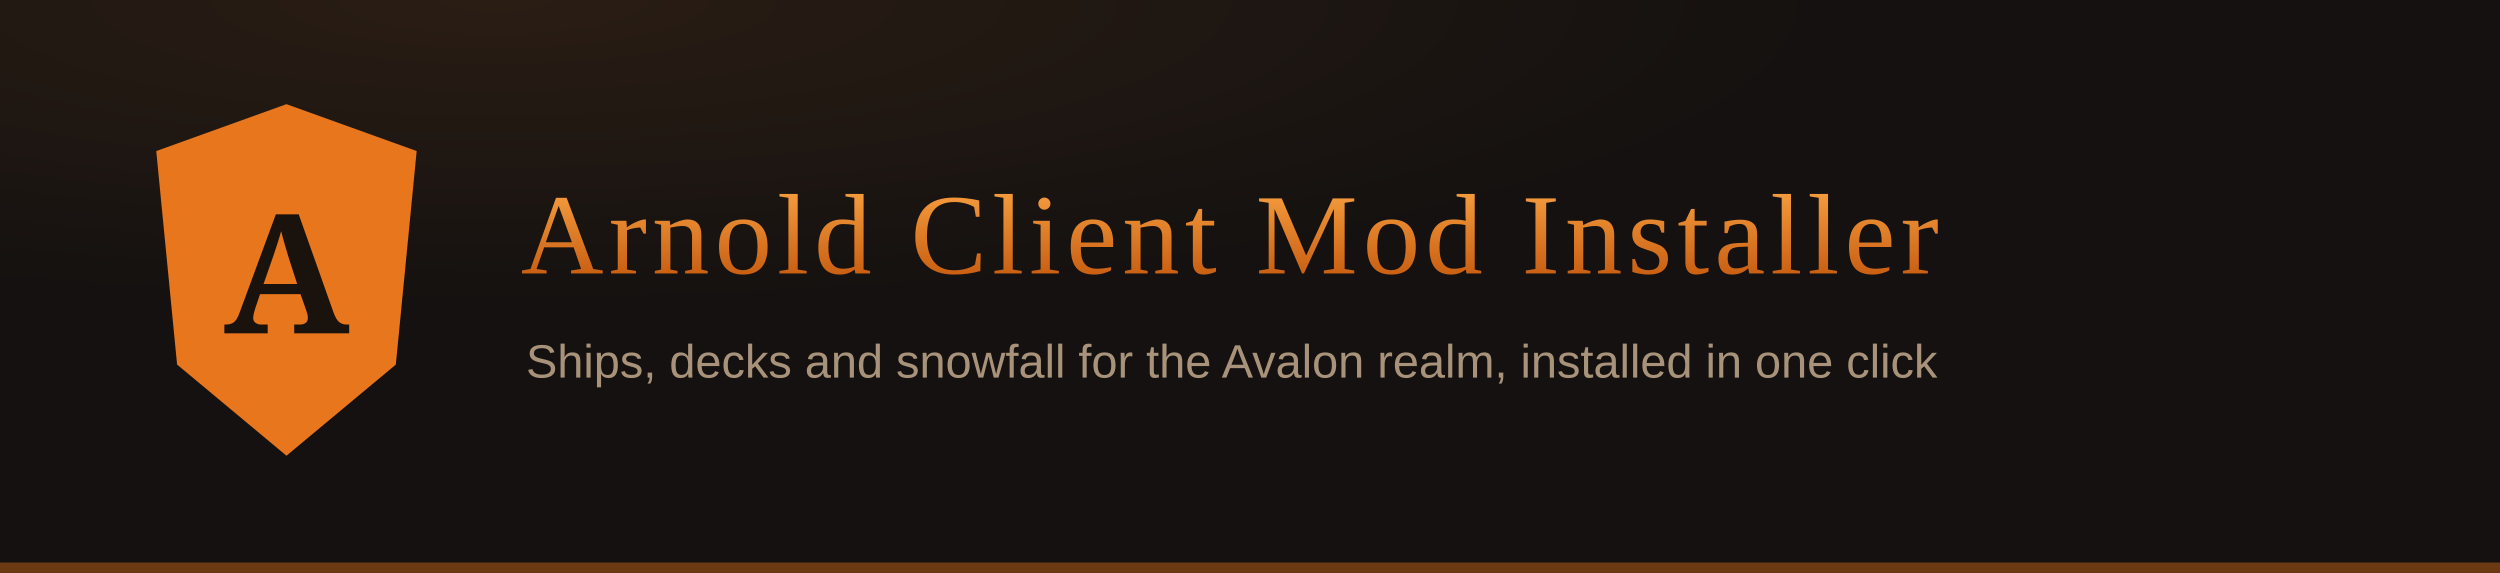
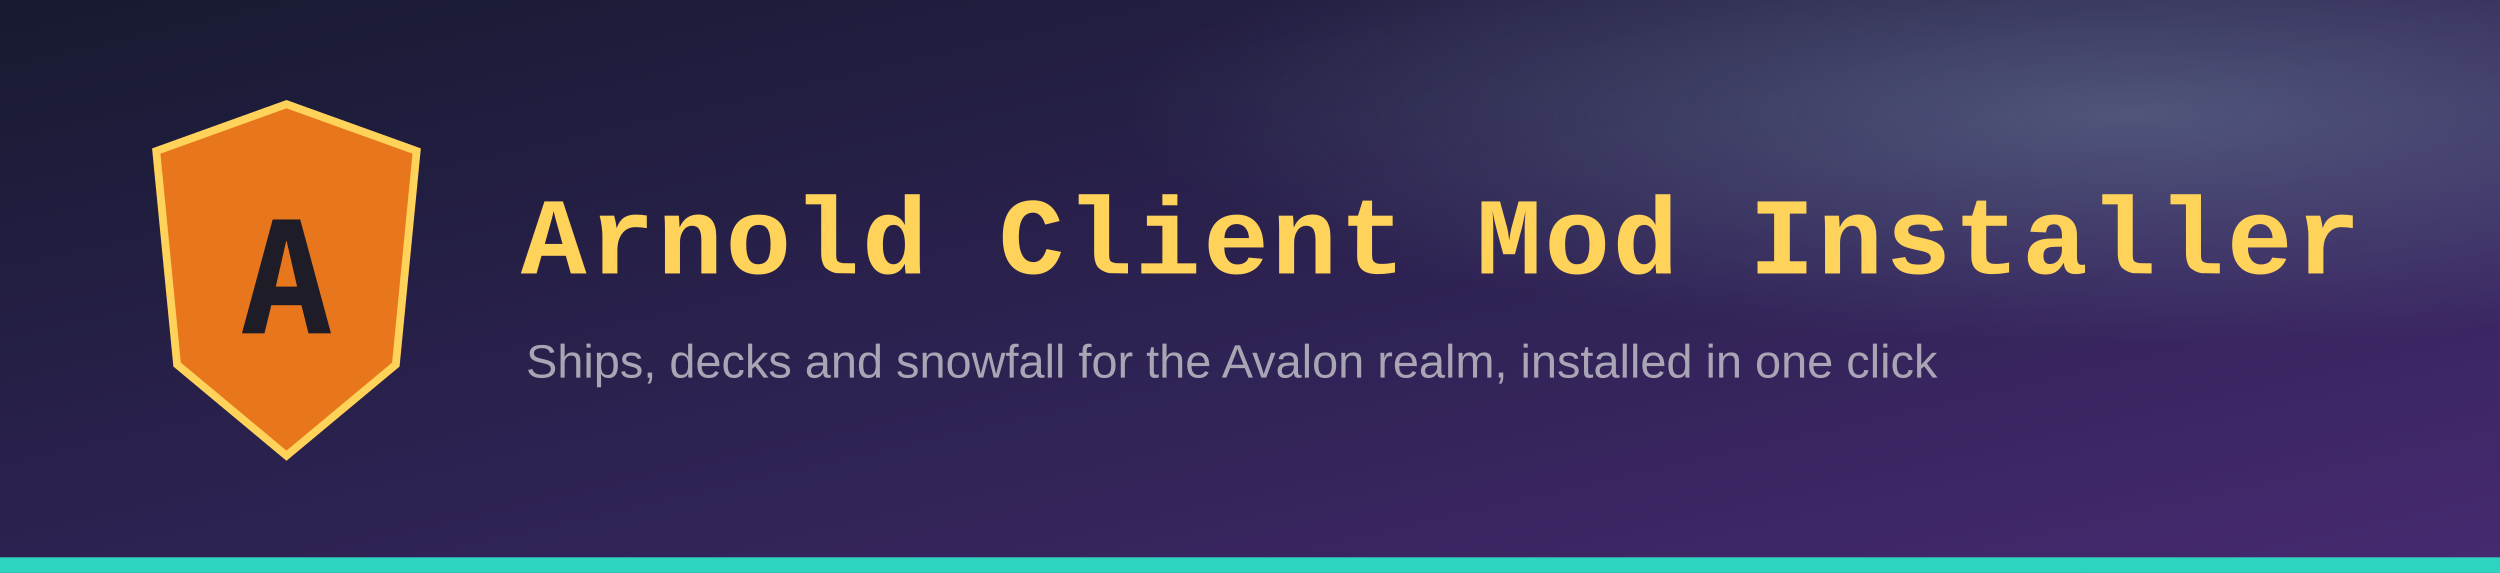
<svg xmlns="http://www.w3.org/2000/svg" width="960" height="220" viewBox="0 0 960 220">
  <defs>
-     <radialGradient id="bg" cx="20%" cy="0%" r="90%">
-       <stop offset="0" stop-color="#2a1d14" />
-       <stop offset="0.6" stop-color="#141110" />
+     <linearGradient id="bg" x1="0" y1="0" x2="1" y2="1">
+       <stop offset="0" stop-color="#171A31" />
+       <stop offset="0.6" stop-color="#312357" />
+       <stop offset="1" stop-color="#472A71" />
+     </linearGradient>
+     <radialGradient id="glow" cx="85%" cy="20%" r="40%">
+       <stop offset="0" stop-color="#B5EFF2" stop-opacity="0.25" />
+       <stop offset="1" stop-color="#B5EFF2" stop-opacity="0" />
    </radialGradient>
-     <linearGradient id="t" x1="0" y1="0" x2="0" y2="1">
-       <stop offset="0" stop-color="#f39a3c" />
-       <stop offset="1" stop-color="#c95f12" />
-     </linearGradient>
  </defs>
  <rect width="960" height="220" fill="url(#bg)" />
-   <rect y="216" width="960" height="4" fill="#6b3a12" />
-   <polygon points="110,40 160,58 152,140 110,175 68,140 60,58" fill="#e8761c" />
-   <text x="110" y="128" font-family="Georgia,serif" font-size="64" font-weight="bold" fill="#1a120c" text-anchor="middle">A</text>
-   <text x="200" y="105" font-family="Georgia,'Times New Roman',serif" font-size="44" fill="url(#t)" letter-spacing="2">Arnold Client Mod Installer</text>
-   <text x="202" y="145" font-family="Segoe UI,Arial,sans-serif" font-size="18" fill="#a8937a">Ships, decks and snowfall for the Avalon realm, installed in one click</text>
+   <rect width="960" height="220" fill="url(#glow)" />
+   <rect y="214" width="960" height="6" fill="#2DD4BF" />
+   <polygon points="110,40 160,58 152,140 110,175 68,140 60,58" fill="#E8761C" stroke="#FFD25A" stroke-width="3" />
+   <text x="110" y="128" font-family="'Pixelify Sans',monospace" font-size="60" font-weight="bold" fill="#1E1C26" text-anchor="middle">A</text>
+   <text x="200" y="105" font-family="'Pixelify Sans','Courier New',monospace" font-size="42" font-weight="bold" fill="#FFD25A" letter-spacing="1">Arnold Client Mod Installer</text>
+   <text x="202" y="145" font-family="Segoe UI,Arial,sans-serif" font-size="18" fill="#AAA5B4">Ships, decks and snowfall for the Avalon realm, installed in one click</text>
</svg>
